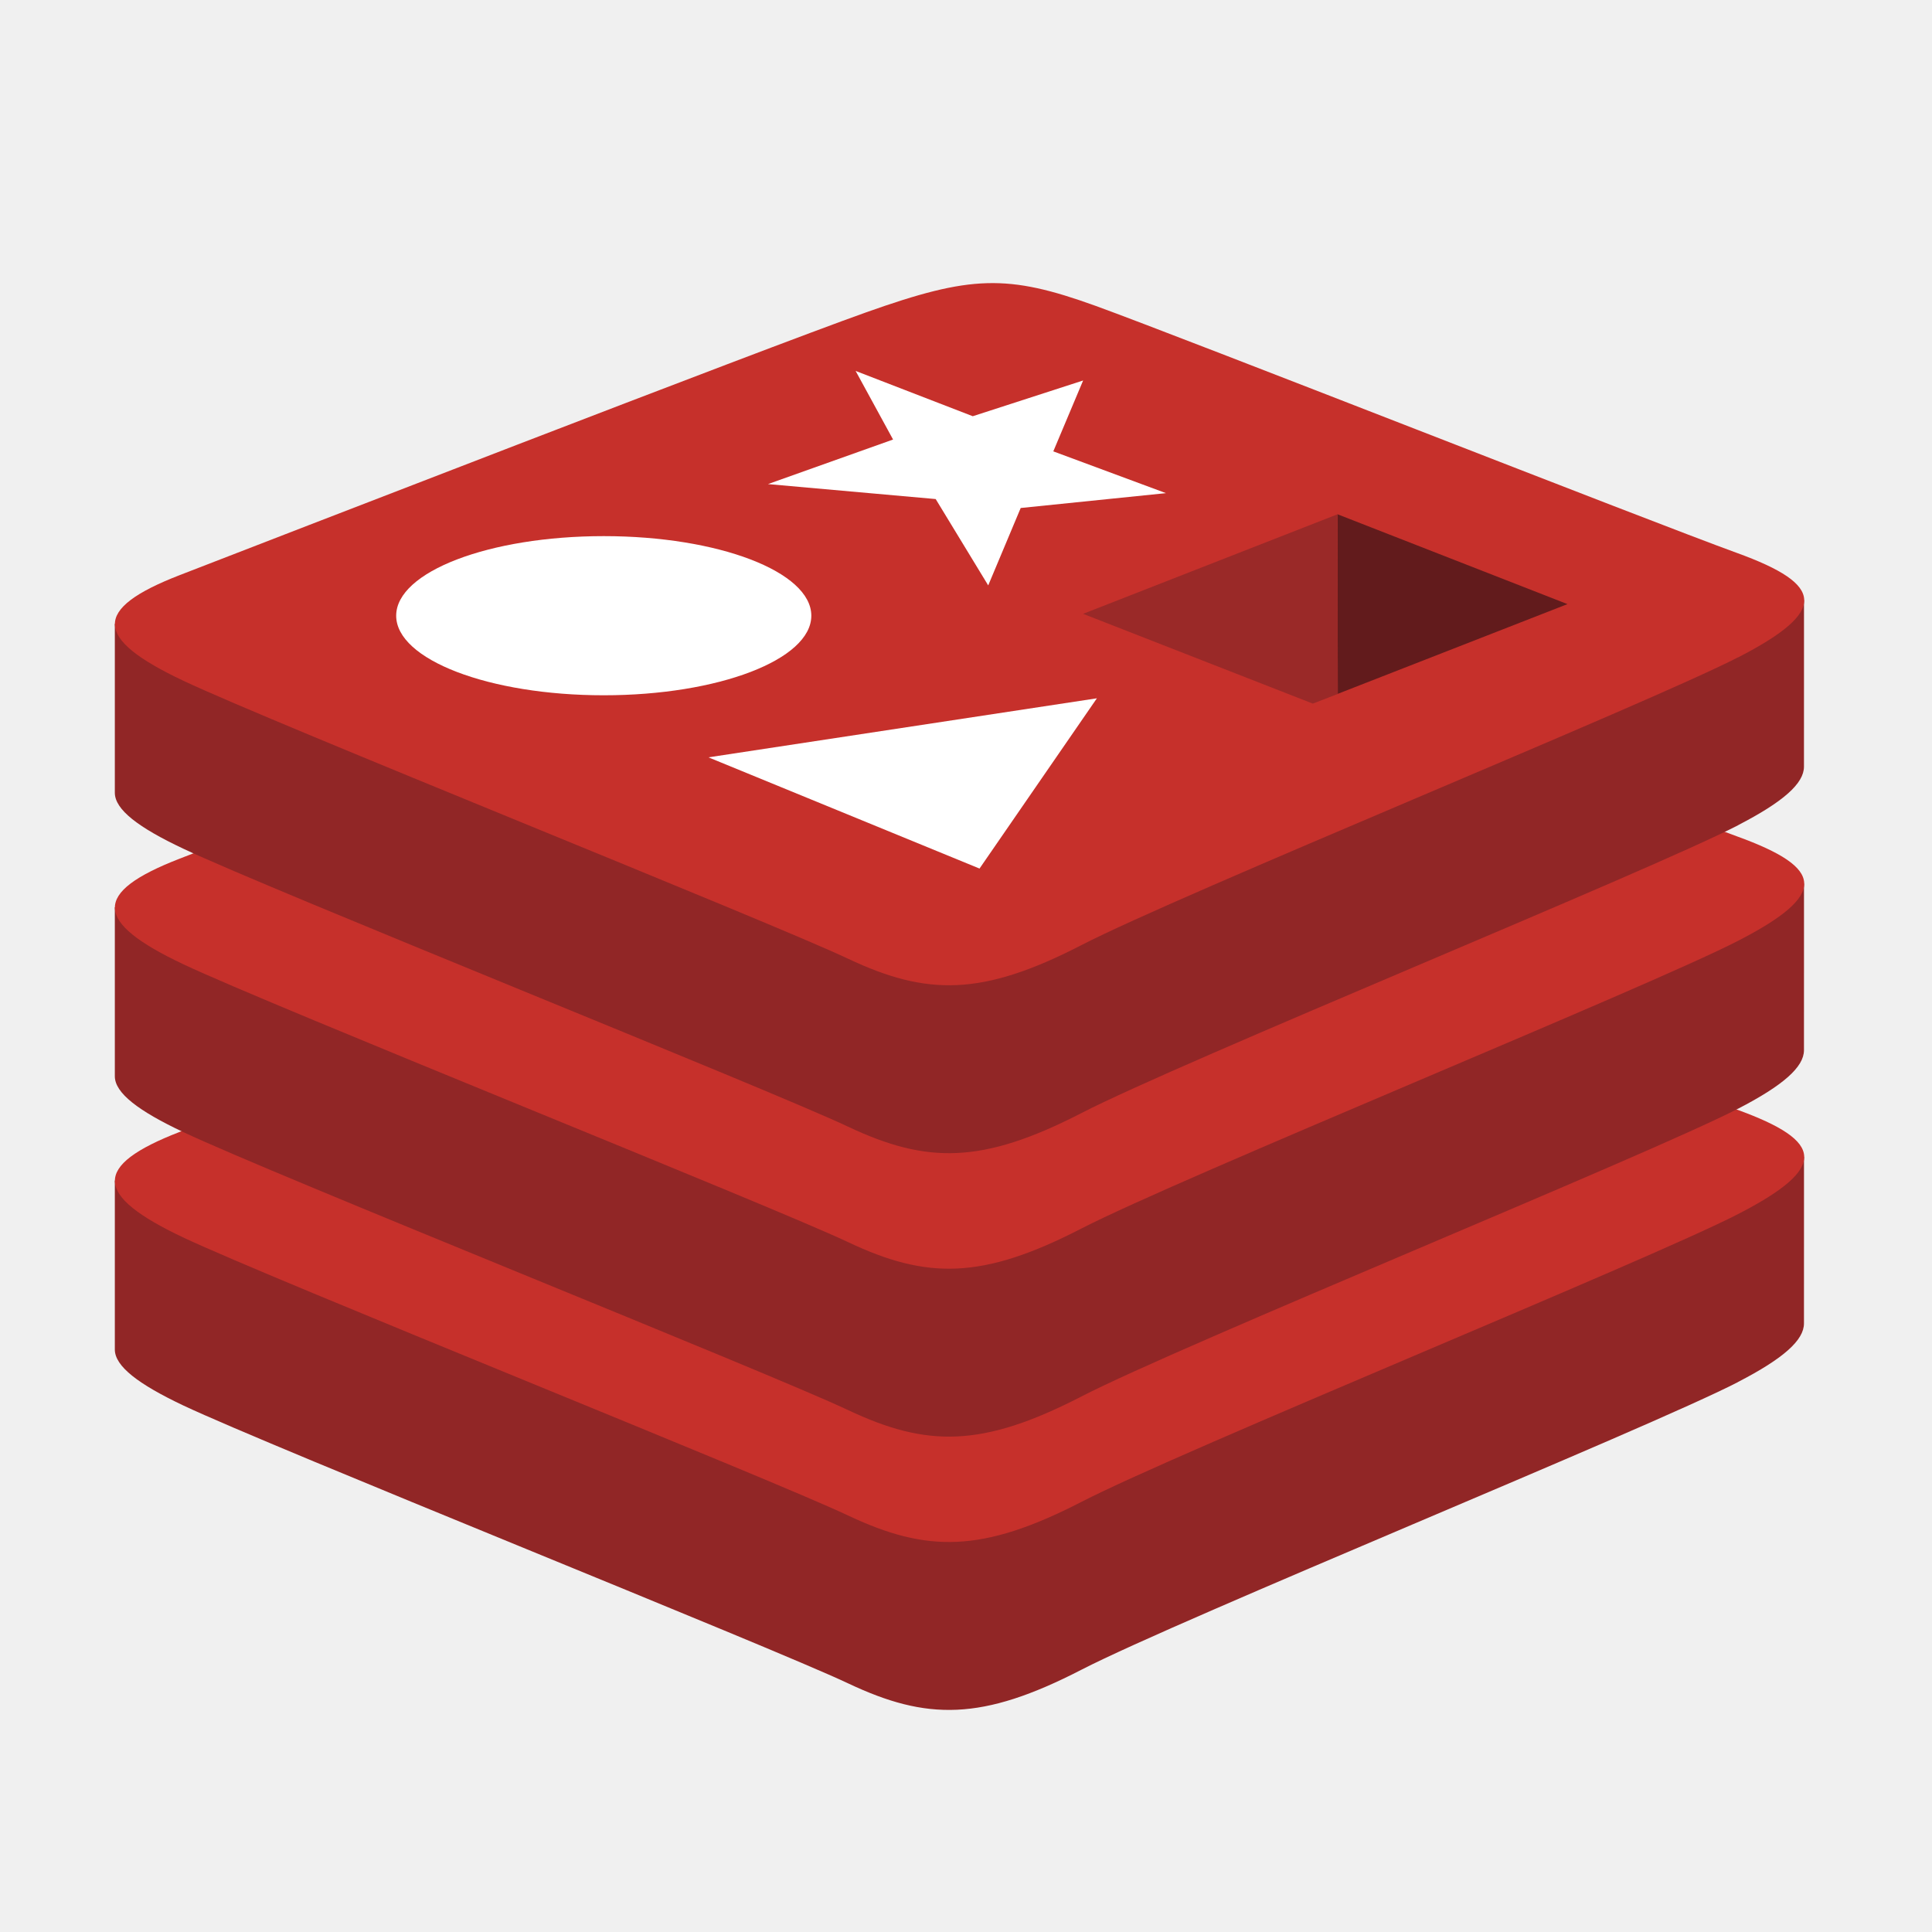
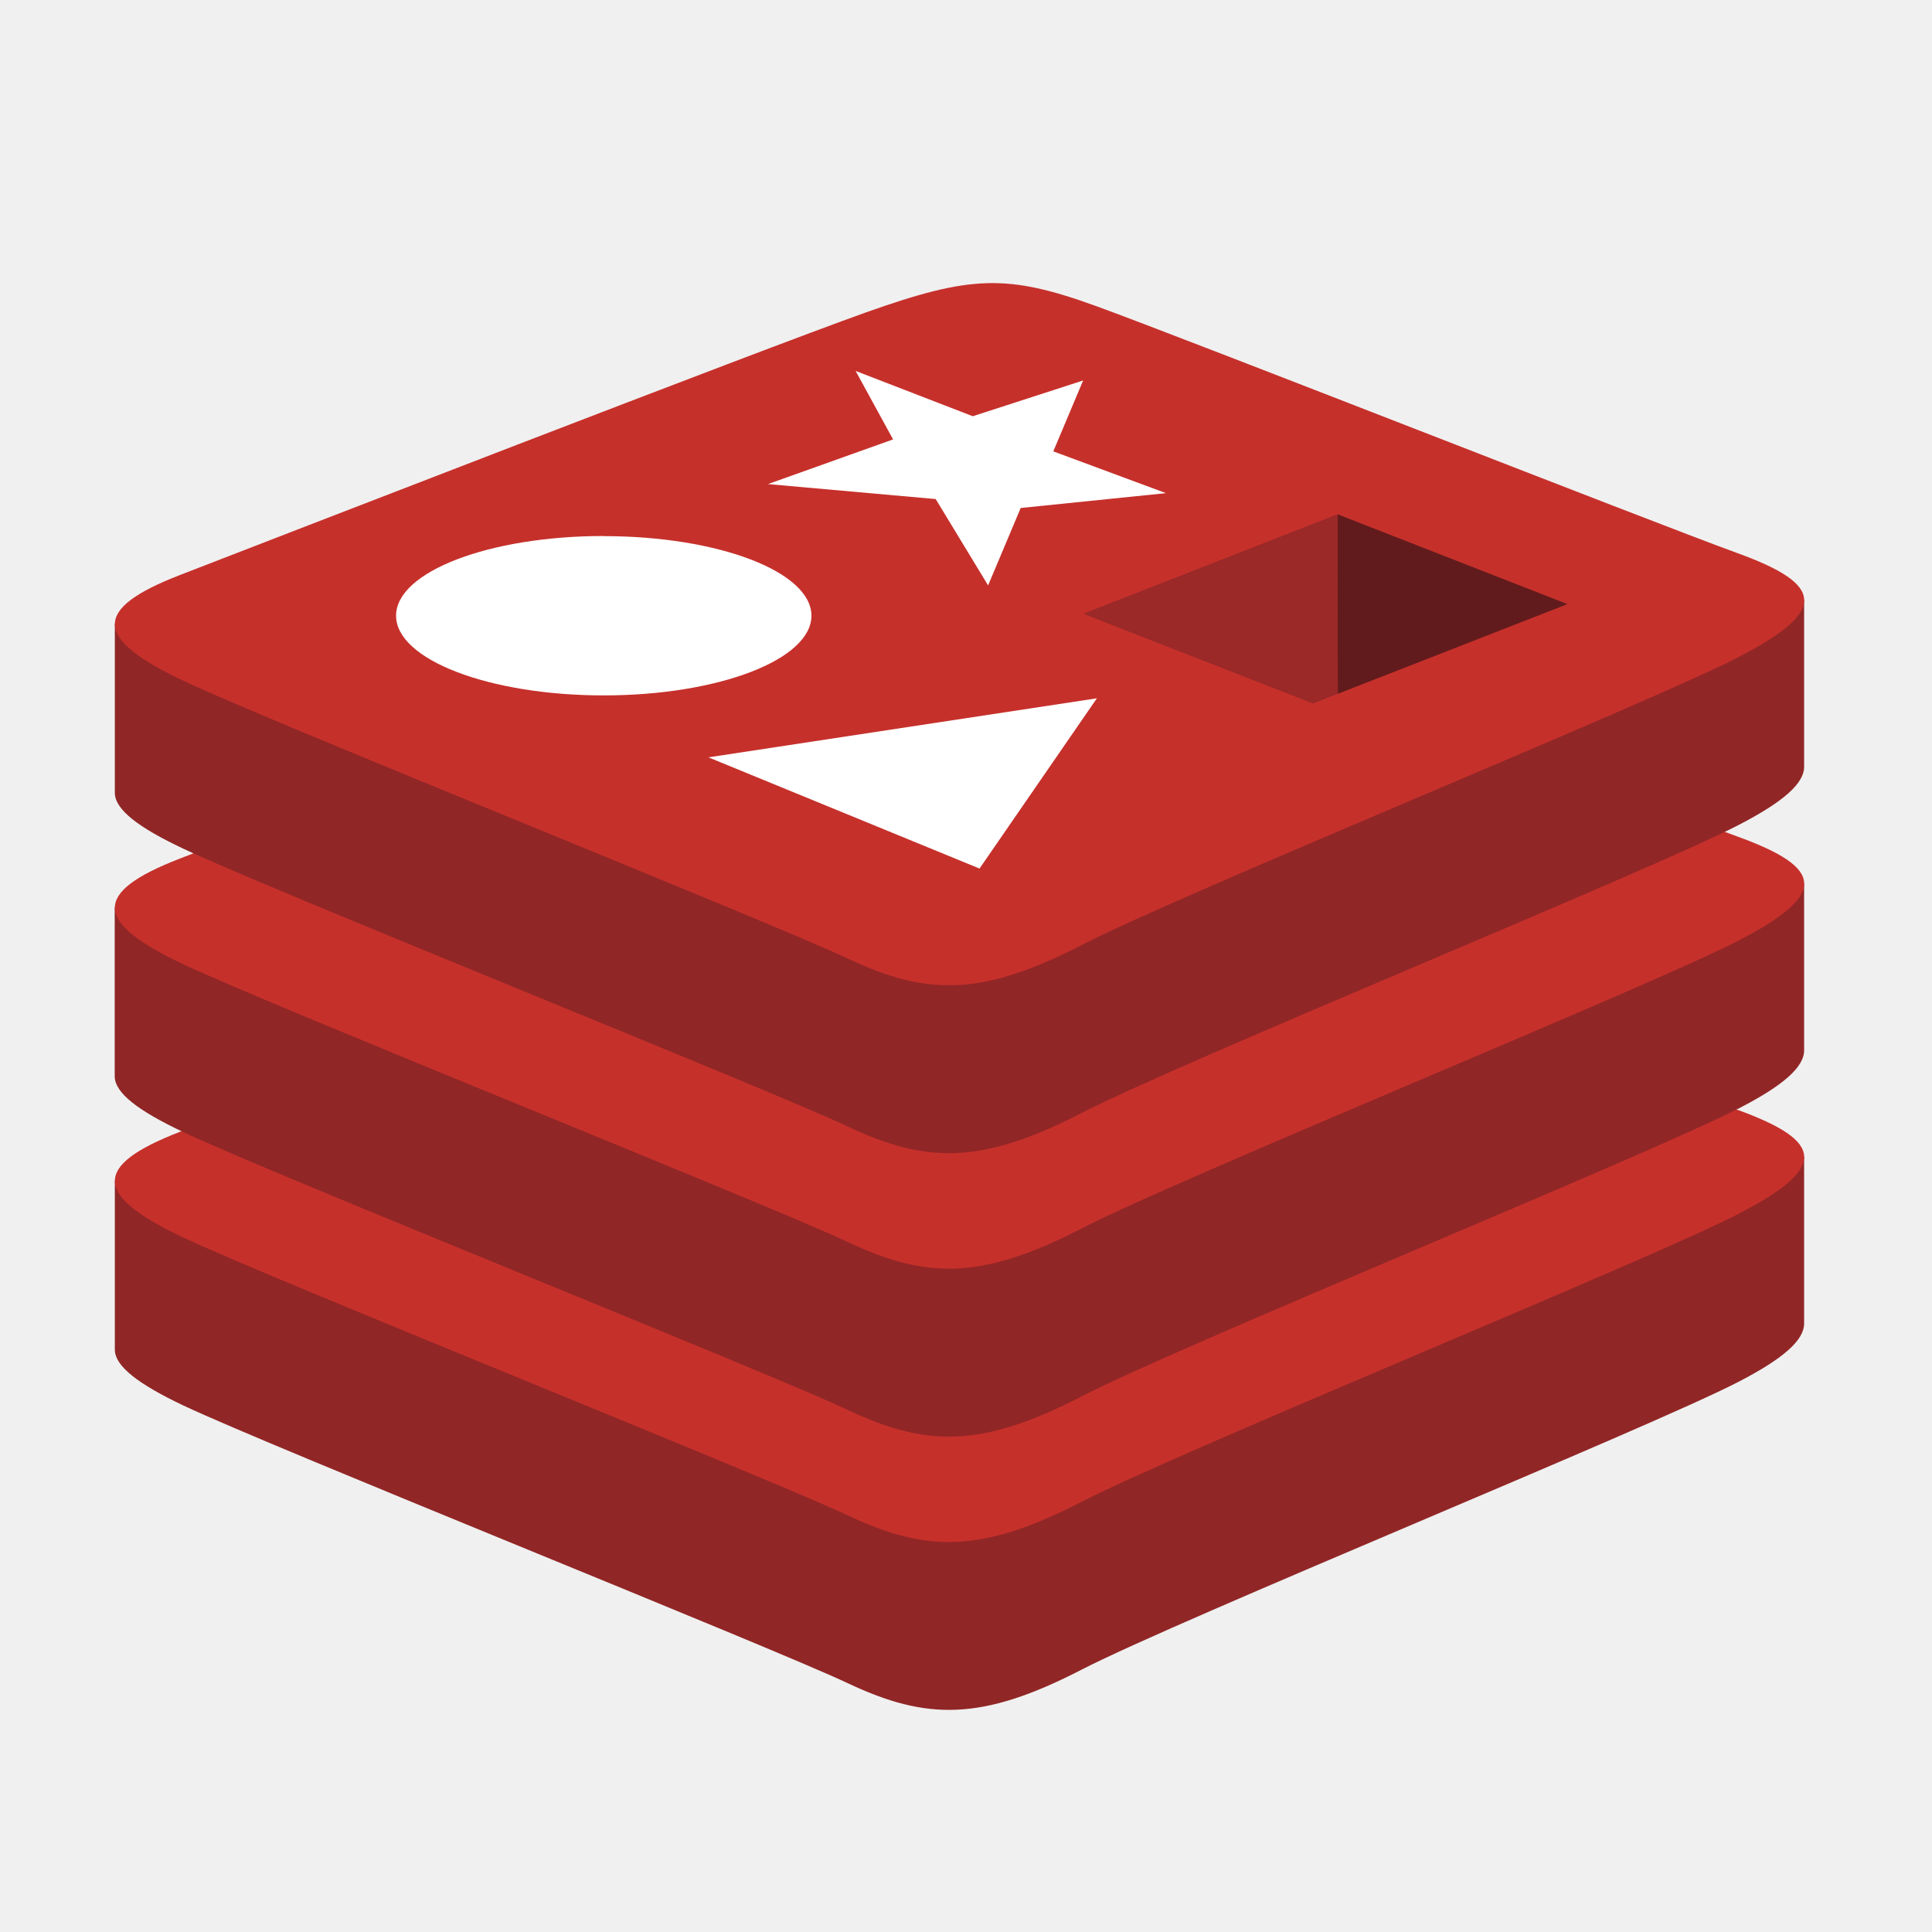
- <svg xmlns="http://www.w3.org/2000/svg" id="svg20" version="1.1" preserveAspectRatio="xMinYMin meet" width="16" viewBox="0 0 16 16" height="16">
-   <defs id="defs24" />
-   <path style="stroke-width:0.054" id="path2" fill="#912626" d="M 14.393,11.446 C 13.647,11.831 9.779,13.404 8.956,13.828 8.132,14.253 7.675,14.249 7.024,13.941 6.374,13.634 2.258,11.989 1.517,11.639 1.146,11.463 0.951,11.315 0.951,11.176 V 9.777 c 0,0 5.358,-1.154 6.223,-1.461 0.865,-0.307 1.165,-0.318 1.901,-0.051 0.736,0.267 5.138,1.052 5.865,1.316 l -3.27e-4,1.379 c 1.08e-4,0.138 -0.168,0.29 -0.548,0.486" />
-   <path style="stroke-width:0.054" id="path4" fill="#c6302b" d="M 14.393,10.055 C 13.646,10.44 9.779,12.013 8.956,12.438 8.132,12.862 7.675,12.858 7.024,12.551 6.374,12.243 2.258,10.598 1.517,10.248 0.776,9.897 0.76,9.656 1.488,9.374 2.217,9.092 6.31,7.503 7.175,7.196 8.04,6.889 8.34,6.878 9.076,7.145 c 0.736,0.267 4.581,1.78 5.308,2.044 0.728,0.264 0.756,0.481 0.009,0.866" />
-   <path style="stroke-width:0.054" id="path6" fill="#912626" d="M 14.393,9.182 C 13.647,9.567 9.779,11.14 8.956,11.565 8.132,11.99 7.675,11.985 7.024,11.678 6.374,11.37 2.258,9.726 1.517,9.375 1.146,9.2 0.951,9.052 0.951,8.913 V 7.514 c 0,0 5.358,-1.154 6.223,-1.461 0.865,-0.307 1.165,-0.318 1.901,-0.051 0.736,0.267 5.138,1.052 5.865,1.316 l -3.27e-4,1.379 c 1.08e-4,0.138 -0.168,0.29 -0.548,0.486" />
-   <path style="stroke-width:0.054" id="path8" fill="#c6302b" d="M 14.393,7.792 C 13.646,8.177 9.779,9.75 8.956,10.174 8.132,10.599 7.675,10.595 7.024,10.287 6.374,9.98 2.258,8.335 1.517,7.985 0.776,7.634 0.76,7.393 1.488,7.111 2.217,6.829 6.31,5.24 7.175,4.933 8.04,4.626 8.34,4.615 9.076,4.882 c 0.736,0.267 4.581,1.78 5.308,2.044 0.728,0.264 0.756,0.481 0.009,0.866" />
-   <path style="stroke-width:0.054" id="path10" fill="#912626" d="M 14.393,6.835 C 13.647,7.22 9.779,8.793 8.956,9.218 8.132,9.642 7.675,9.638 7.024,9.331 6.374,9.023 2.258,7.378 1.517,7.028 1.146,6.853 0.951,6.705 0.951,6.565 V 5.166 c 0,0 5.358,-1.154 6.223,-1.461 0.865,-0.307 1.165,-0.318 1.901,-0.051 0.736,0.267 5.138,1.052 5.865,1.316 l -3.27e-4,1.379 c 1.08e-4,0.138 -0.168,0.29 -0.548,0.486" />
-   <path style="stroke-width:0.054" id="path12" fill="#c6302b" d="M 14.393,5.444 C 13.646,5.829 9.779,7.402 8.956,7.827 8.132,8.252 7.675,8.247 7.024,7.94 6.374,7.632 2.258,5.988 1.517,5.637 0.776,5.287 0.76,5.045 1.488,4.763 2.217,4.481 6.31,2.893 7.175,2.586 8.04,2.279 8.34,2.268 9.076,2.534 9.812,2.801 13.656,4.315 14.384,4.579 c 0.728,0.264 0.756,0.481 0.009,0.866" />
-   <path style="stroke-width:0.054" id="path14" fill="#ffffff" d="M 9.656,4.084 8.453,4.207 8.184,4.848 7.749,4.133 6.36,4.009 7.396,3.64 7.086,3.072 8.056,3.447 8.97,3.151 8.723,3.738 9.656,4.084 M 8.112,7.193 5.867,6.272 9.084,5.783 8.112,7.193 M 5,4.44 c 0.95,0 1.719,0.295 1.719,0.659 0,0.364 -0.77,0.659 -1.719,0.659 -0.95,0 -1.719,-0.295 -1.719,-0.659 0,-0.364 0.77,-0.659 1.719,-0.659" />
-   <path style="stroke-width:0.054" id="path16" fill="#621b1c" d="m 11.077,4.259 1.904,0.744 -1.902,0.743 -0.002,-1.488" />
-   <path style="stroke-width:0.054" id="path18" fill="#9a2928" d="m 8.971,5.083 2.106,-0.824 0.002,1.488 -0.207,0.08 -1.901,-0.743" />
+ <svg xmlns="http://www.w3.org/2000/svg" preserveAspectRatio="xMinYMin meet" width="16" viewBox="0 0 16 16" height="16">
+   <path fill="#912626" d="M14.393 11.446c-.746.385-4.614 1.958-5.437 2.382-.824.425-1.281.42-1.932.113-.65-.307-4.766-1.952-5.507-2.302-.37-.176-.566-.324-.566-.463V9.777s5.359-1.154 6.224-1.46c.865-.308 1.165-.319 1.9-.052.737.267 5.139 1.052 5.866 1.316v1.379c0 .138-.168.29-.548.486" stroke-width=".054" />
+   <path fill="#c6302b" d="M14.393 10.055c-.747.385-4.614 1.958-5.437 2.383-.824.424-1.281.42-1.932.113-.65-.308-4.766-1.953-5.507-2.303-.741-.35-.757-.592-.029-.874.729-.282 4.822-1.87 5.687-2.178.865-.307 1.165-.318 1.9-.05.737.266 4.581 1.78 5.309 2.043.728.264.755.481.009.866" stroke-width=".054" />
+   <path fill="#912626" d="M14.393 9.182c-.746.385-4.614 1.958-5.437 2.383-.824.425-1.281.42-1.932.113-.65-.308-4.766-1.952-5.507-2.303C1.147 9.2.95 9.052.95 8.913v-1.4S6.31 6.36 7.175 6.054c.865-.307 1.165-.318 1.9-.052.737.267 5.139 1.053 5.866 1.316v1.38c0 .138-.168.29-.548.485" stroke-width=".054" />
+   <path fill="#c6302b" d="M14.393 7.792c-.747.385-4.614 1.958-5.437 2.382-.824.425-1.281.42-1.932.113-.65-.307-4.766-1.952-5.507-2.302-.741-.35-.757-.592-.029-.874.729-.282 4.822-1.871 5.687-2.178.865-.307 1.165-.318 1.9-.051.737.266 4.581 1.78 5.309 2.044.728.263.755.48.009.866" stroke-width=".054" />
+   <path fill="#912626" d="M14.393 6.835c-.746.385-4.614 1.958-5.437 2.383-.824.424-1.281.42-1.932.113-.65-.308-4.766-1.953-5.507-2.303-.37-.175-.566-.323-.566-.463V5.166s5.359-1.154 6.224-1.46c.865-.308 1.165-.319 1.9-.052.737.267 5.139 1.052 5.866 1.316v1.38c0 .137-.168.289-.548.485" stroke-width=".054" />
+   <path fill="#c6302b" d="M14.393 5.444c-.747.385-4.614 1.958-5.437 2.383-.824.425-1.281.42-1.932.113-.65-.308-4.766-1.952-5.507-2.303-.741-.35-.757-.592-.029-.874.729-.282 4.822-1.87 5.687-2.177.865-.307 1.165-.318 1.9-.052.737.267 4.581 1.78 5.309 2.045.728.263.755.48.009.865" stroke-width=".054" />
+   <path fill="#fff" d="M9.656 4.084l-1.203.123-.27.641-.434-.715-1.389-.124 1.036-.37-.31-.567.97.375.914-.296-.247.587.933.346M8.112 7.193l-2.245-.921 3.217-.489-.972 1.41M5 4.44c.95 0 1.72.295 1.72.659 0 .364-.77.66-1.72.66s-1.72-.296-1.72-.66c0-.364.77-.66 1.72-.66" stroke-width=".054" />
+   <path fill="#621b1c" d="M11.077 4.259l1.904.744-1.902.743-.002-1.487" stroke-width=".054" />
+   <path fill="#9a2928" d="M8.971 5.083l2.106-.824.002 1.487-.206.08-1.902-.743" stroke-width=".054" />
</svg>
